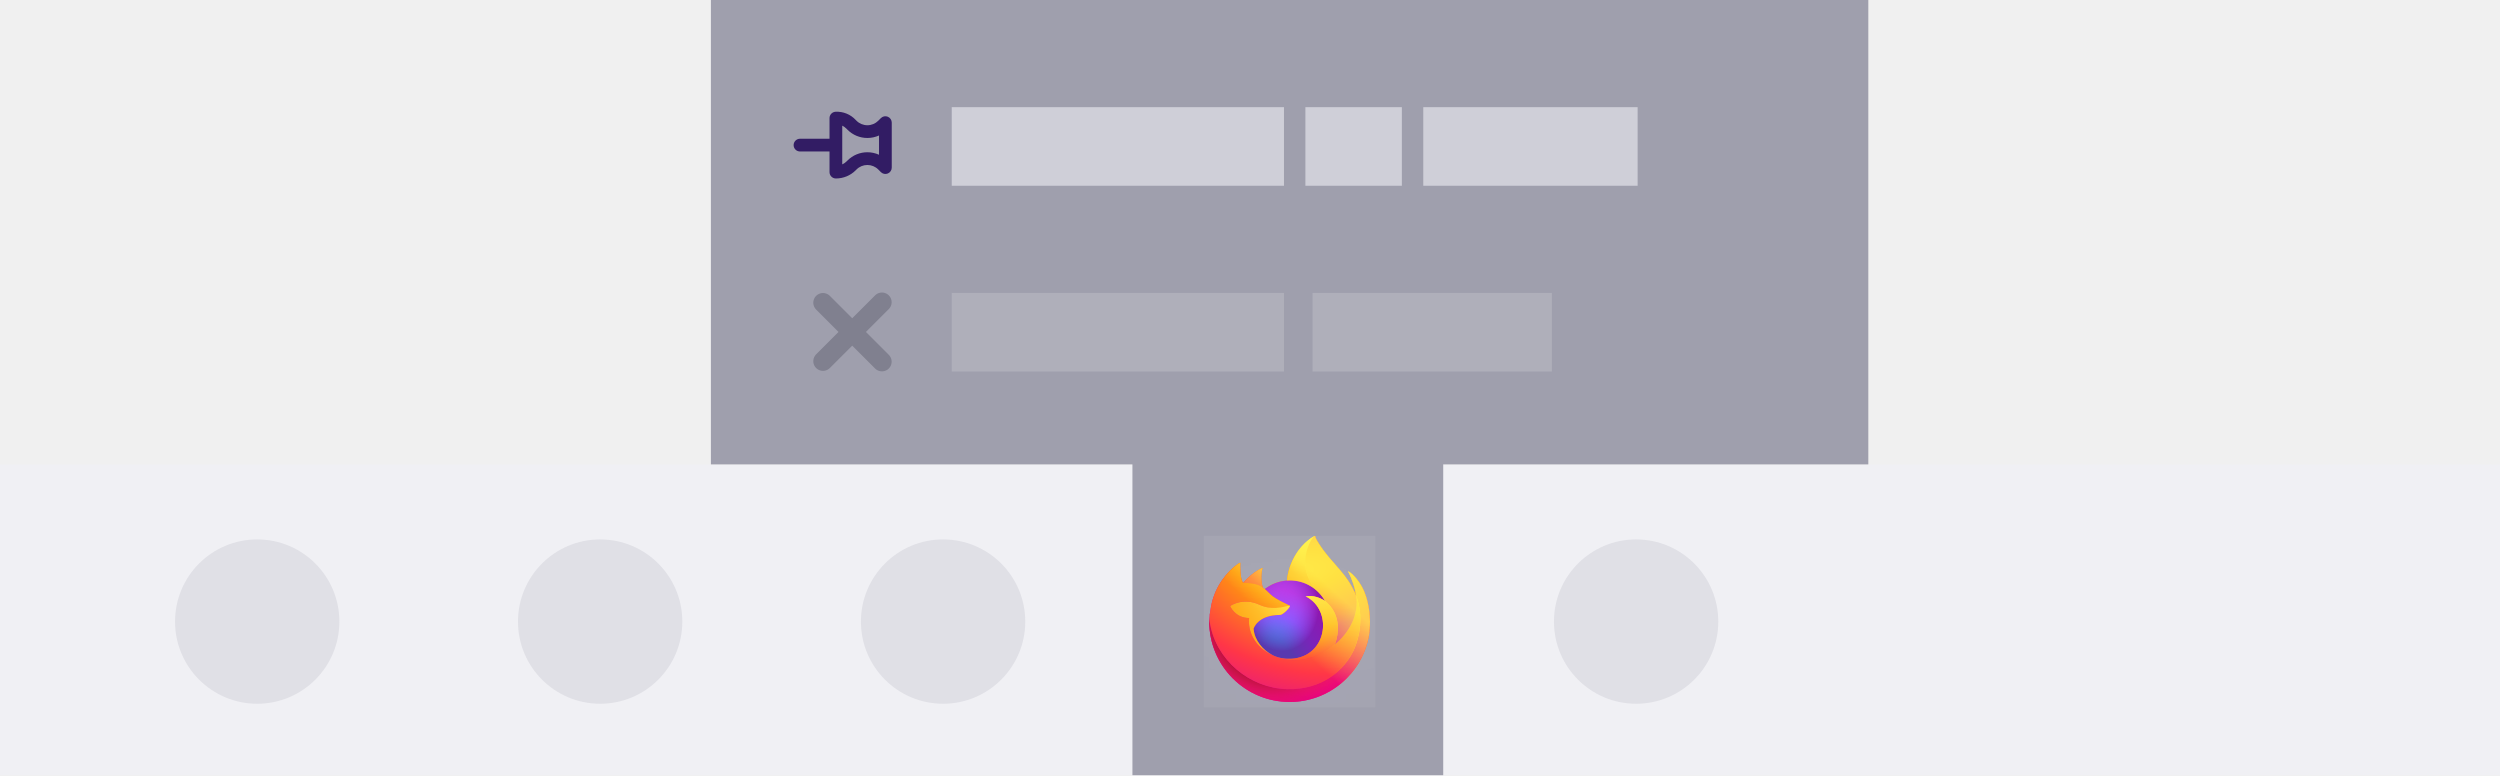
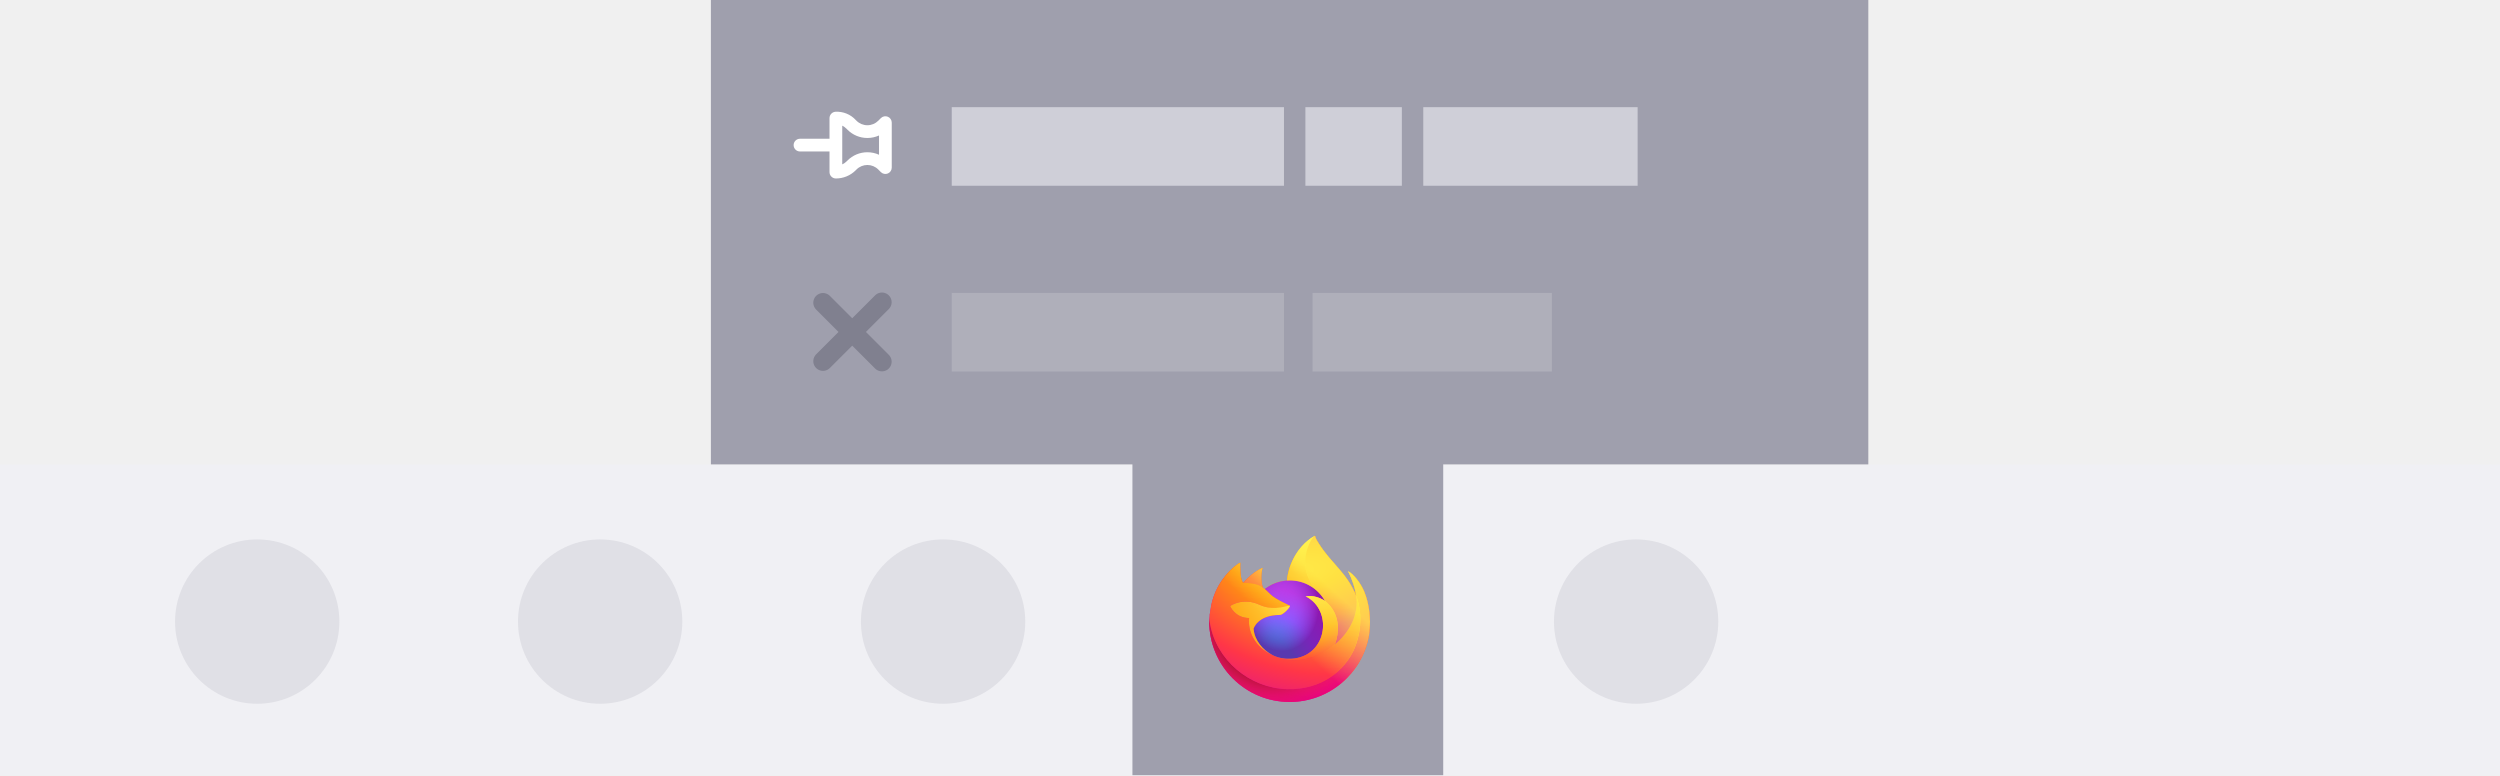
<svg xmlns="http://www.w3.org/2000/svg" width="516" height="160" viewBox="0 0 516 160" fill="none">
  <g clip-path="url(#clip0)">
    <rect y="95.853" width="516.129" height="64.147" fill="#F0F0F4" />
    <path fill-rule="evenodd" clip-rule="evenodd" d="M385.622 0H146.728V95.853H385.622V0ZM297.88 160V95.853H233.733V160H297.88Z" fill="#9F9FAD" />
-     <g clip-path="url(#clip1)" filter="url(#filter0_d)">
+     <g clip-path="url(#clip1)">
      <path d="M281.57 122.098C280.848 120.361 279.386 118.486 278.237 117.894C279.172 119.726 279.713 121.564 279.92 122.936C279.92 122.938 279.921 122.945 279.923 122.963C278.044 118.281 274.859 116.393 272.258 112.283C272.127 112.075 271.995 111.866 271.867 111.647C271.802 111.534 271.741 111.42 271.684 111.303C271.576 111.094 271.493 110.874 271.436 110.646C271.436 110.635 271.432 110.624 271.425 110.616C271.418 110.608 271.409 110.603 271.398 110.601C271.388 110.598 271.377 110.598 271.367 110.601C271.364 110.602 271.361 110.605 271.358 110.606C271.355 110.607 271.35 110.611 271.346 110.613C271.348 110.61 271.352 110.605 271.353 110.603C267.18 113.047 265.764 117.568 265.634 119.83C263.968 119.945 262.375 120.559 261.062 121.592C260.925 121.476 260.781 121.368 260.632 121.267C260.253 119.943 260.237 118.541 260.585 117.207C258.879 117.984 257.552 119.213 256.587 120.297H256.579C255.92 119.463 255.967 116.712 256.004 116.137C255.996 116.102 255.513 116.388 255.45 116.431C254.869 116.846 254.325 117.311 253.826 117.822C253.258 118.398 252.739 119.02 252.275 119.682C252.275 119.683 252.275 119.684 252.274 119.685C252.274 119.684 252.275 119.683 252.275 119.682C251.207 121.196 250.449 122.907 250.046 124.715C250.038 124.751 250.031 124.788 250.024 124.825C249.992 124.971 249.88 125.703 249.86 125.861C249.859 125.874 249.858 125.885 249.856 125.898C249.711 126.654 249.621 127.42 249.587 128.19C249.587 128.218 249.585 128.246 249.585 128.274C249.585 137.448 257.023 144.885 266.198 144.885C274.414 144.885 281.236 138.92 282.572 131.085C282.6 130.873 282.623 130.659 282.647 130.445C282.978 127.596 282.611 124.602 281.57 122.098ZM262.423 135.1C262.501 135.137 262.574 135.178 262.653 135.213C262.657 135.216 262.661 135.218 262.665 135.22C262.583 135.181 262.503 135.141 262.423 135.1ZM279.924 122.967L279.922 122.951C279.923 122.957 279.924 122.963 279.925 122.969L279.924 122.967Z" fill="url(#paint0_linear)" />
      <path d="M281.57 122.098C280.848 120.362 279.386 118.487 278.237 117.894C279.172 119.726 279.713 121.564 279.92 122.936C279.92 122.932 279.92 122.939 279.922 122.951C279.923 122.957 279.924 122.963 279.925 122.969C281.492 127.218 280.638 131.539 279.408 134.18C277.504 138.265 272.895 142.452 265.681 142.247C257.887 142.027 251.021 136.244 249.739 128.669C249.505 127.475 249.739 126.868 249.857 125.898C249.713 126.646 249.659 126.862 249.587 128.19C249.587 128.219 249.585 128.247 249.585 128.275C249.585 137.448 257.023 144.885 266.198 144.885C274.414 144.885 281.236 138.92 282.572 131.086C282.6 130.873 282.623 130.659 282.647 130.445C282.978 127.596 282.611 124.602 281.57 122.098Z" fill="url(#paint1_radial)" />
      <path d="M281.57 122.098C280.848 120.362 279.386 118.487 278.237 117.894C279.172 119.726 279.713 121.564 279.92 122.936C279.92 122.932 279.92 122.939 279.922 122.951C279.923 122.957 279.924 122.963 279.925 122.969C281.492 127.218 280.638 131.539 279.408 134.18C277.504 138.265 272.895 142.452 265.681 142.247C257.887 142.027 251.021 136.244 249.739 128.669C249.505 127.475 249.739 126.868 249.857 125.898C249.713 126.646 249.659 126.862 249.587 128.19C249.587 128.219 249.585 128.247 249.585 128.275C249.585 137.448 257.023 144.885 266.198 144.885C274.414 144.885 281.236 138.92 282.572 131.086C282.6 130.873 282.623 130.659 282.647 130.445C282.978 127.596 282.611 124.602 281.57 122.098Z" fill="url(#paint2_radial)" />
      <path d="M273.497 124.051C273.533 124.076 273.566 124.101 273.6 124.127C273.183 123.387 272.664 122.709 272.058 122.114C266.894 116.951 270.704 110.919 271.346 110.612C271.348 110.61 271.352 110.604 271.353 110.603C267.18 113.047 265.765 117.568 265.635 119.83C265.828 119.817 266.021 119.8 266.218 119.8C269.332 119.8 272.045 121.513 273.497 124.051Z" fill="url(#paint3_radial)" />
      <path d="M266.229 125.082C266.201 125.495 264.741 126.92 264.231 126.92C259.507 126.92 258.74 129.777 258.74 129.777C258.949 132.183 260.625 134.165 262.653 135.213C262.746 135.261 262.84 135.304 262.933 135.347C263.094 135.418 263.257 135.485 263.421 135.547C264.117 135.793 264.846 135.933 265.583 135.964C273.863 136.352 275.467 126.065 269.492 123.078C271.022 122.812 272.61 123.427 273.497 124.051C272.045 121.513 269.332 119.801 266.218 119.801C266.021 119.801 265.828 119.817 265.635 119.83C263.968 119.945 262.375 120.559 261.063 121.592C261.316 121.806 261.602 122.093 262.204 122.686C263.331 123.797 266.222 124.947 266.229 125.082Z" fill="url(#paint4_radial)" />
      <path d="M266.229 125.082C266.201 125.495 264.741 126.92 264.231 126.92C259.507 126.92 258.74 129.777 258.74 129.777C258.949 132.183 260.625 134.165 262.653 135.213C262.746 135.261 262.84 135.304 262.933 135.347C263.094 135.418 263.257 135.485 263.421 135.547C264.117 135.793 264.846 135.933 265.583 135.964C273.863 136.352 275.467 126.065 269.492 123.078C271.022 122.812 272.61 123.427 273.497 124.051C272.045 121.513 269.332 119.801 266.218 119.801C266.021 119.801 265.828 119.817 265.635 119.83C263.968 119.945 262.375 120.559 261.063 121.592C261.316 121.806 261.602 122.093 262.204 122.686C263.331 123.797 266.222 124.947 266.229 125.082Z" fill="url(#paint5_radial)" />
      <path d="M260.288 121.039C260.404 121.114 260.518 121.19 260.632 121.268C260.253 119.943 260.237 118.541 260.586 117.208C258.879 117.985 257.552 119.213 256.587 120.298C256.667 120.295 259.076 120.252 260.288 121.039Z" fill="url(#paint6_radial)" />
      <path d="M249.739 128.669C251.021 136.243 257.887 142.027 265.681 142.247C272.895 142.452 277.504 138.264 279.408 134.179C280.638 131.539 281.492 127.219 279.925 122.969L279.924 122.967L279.922 122.951C279.92 122.939 279.919 122.932 279.92 122.936C279.92 122.938 279.921 122.945 279.923 122.963C280.512 126.811 278.555 130.538 275.495 133.058L275.486 133.08C269.524 137.934 263.82 136.009 262.665 135.221C262.583 135.182 262.503 135.141 262.423 135.1C258.947 133.439 257.511 130.273 257.819 127.557C254.884 127.557 253.883 125.082 253.883 125.082C253.883 125.082 256.518 123.203 259.991 124.837C263.208 126.35 266.228 125.082 266.228 125.082C266.222 124.947 263.331 123.797 262.204 122.686C261.602 122.093 261.316 121.807 261.062 121.592C260.925 121.476 260.781 121.368 260.632 121.267C260.518 121.19 260.403 121.114 260.288 121.039C259.076 120.252 256.666 120.295 256.587 120.297H256.579C255.92 119.463 255.967 116.711 256.004 116.137C255.996 116.101 255.513 116.388 255.45 116.431C254.869 116.846 254.325 117.311 253.826 117.822C253.258 118.398 252.739 119.02 252.275 119.683C252.275 119.683 252.275 119.684 252.274 119.685C252.274 119.684 252.275 119.683 252.275 119.683C251.207 121.196 250.449 122.907 250.046 124.715C250.038 124.751 249.448 127.331 249.739 128.669Z" fill="url(#paint7_radial)" />
      <path d="M272.058 122.114C272.664 122.709 273.183 123.387 273.6 124.127C273.692 124.195 273.777 124.264 273.85 124.331C277.616 127.801 275.642 132.709 275.495 133.058C278.555 130.538 280.512 126.811 279.923 122.963C278.044 118.281 274.859 116.393 272.258 112.283C272.127 112.075 271.995 111.866 271.867 111.647C271.802 111.534 271.741 111.42 271.684 111.303C271.576 111.094 271.493 110.874 271.436 110.646C271.436 110.635 271.432 110.624 271.425 110.616C271.418 110.608 271.409 110.603 271.398 110.601C271.388 110.598 271.377 110.598 271.367 110.601C271.364 110.602 271.361 110.605 271.358 110.606C271.355 110.607 271.35 110.611 271.346 110.613C270.704 110.919 266.894 116.951 272.058 122.114Z" fill="url(#paint8_radial)" />
      <path d="M273.85 124.331C273.777 124.264 273.692 124.195 273.6 124.127C273.566 124.101 273.533 124.076 273.497 124.051C272.61 123.428 271.022 122.812 269.492 123.078C275.467 126.065 273.863 136.352 265.583 135.964C264.846 135.934 264.117 135.793 263.421 135.547C263.257 135.485 263.094 135.418 262.933 135.347C262.84 135.305 262.746 135.261 262.653 135.213C262.657 135.216 262.661 135.218 262.665 135.22C263.82 136.008 269.525 137.934 275.486 133.08L275.495 133.058C275.643 132.709 277.616 127.801 273.85 124.331Z" fill="url(#paint9_radial)" />
      <path d="M258.74 129.777C258.74 129.777 259.507 126.92 264.231 126.92C264.742 126.92 266.202 125.495 266.229 125.082C266.256 124.668 263.208 126.35 259.991 124.837C256.519 123.203 253.884 125.082 253.884 125.082C253.884 125.082 254.884 127.557 257.819 127.557C257.511 130.273 258.947 133.439 262.423 135.1C262.5 135.137 262.573 135.178 262.653 135.213C260.625 134.165 258.949 132.183 258.74 129.777Z" fill="url(#paint10_radial)" />
      <path d="M281.57 122.098C280.848 120.361 279.386 118.486 278.237 117.894C279.172 119.726 279.713 121.564 279.92 122.936C279.92 122.938 279.921 122.945 279.923 122.963C278.044 118.281 274.859 116.393 272.258 112.283C272.127 112.075 271.995 111.866 271.867 111.647C271.802 111.534 271.741 111.42 271.684 111.303C271.576 111.094 271.493 110.874 271.436 110.646C271.436 110.635 271.432 110.624 271.425 110.616C271.418 110.608 271.409 110.603 271.398 110.601C271.388 110.598 271.377 110.598 271.367 110.601C271.364 110.602 271.361 110.605 271.358 110.606C271.355 110.607 271.35 110.611 271.346 110.613C271.348 110.61 271.352 110.605 271.353 110.603C267.18 113.047 265.764 117.568 265.634 119.83C265.828 119.817 266.021 119.801 266.218 119.801C269.332 119.801 272.044 121.513 273.497 124.051C272.61 123.428 271.021 122.812 269.491 123.078C275.466 126.065 273.862 136.352 265.583 135.964C264.845 135.934 264.117 135.793 263.421 135.547C263.256 135.485 263.094 135.418 262.933 135.347C262.839 135.305 262.746 135.261 262.653 135.214C262.656 135.216 262.661 135.218 262.664 135.22C262.583 135.181 262.502 135.141 262.422 135.1C262.5 135.137 262.573 135.178 262.653 135.213C260.624 134.165 258.949 132.183 258.74 129.777C258.74 129.777 259.506 126.92 264.23 126.92C264.741 126.92 266.201 125.495 266.228 125.082C266.222 124.947 263.331 123.797 262.203 122.686C261.601 122.093 261.315 121.807 261.062 121.592C260.924 121.476 260.781 121.367 260.632 121.267C260.253 119.942 260.237 118.54 260.585 117.207C258.878 117.984 257.551 119.213 256.586 120.297H256.578C255.92 119.463 255.966 116.711 256.004 116.137C255.996 116.101 255.513 116.388 255.449 116.431C254.868 116.846 254.325 117.311 253.826 117.822C253.258 118.398 252.739 119.02 252.275 119.682C252.275 119.683 252.275 119.684 252.274 119.685C252.274 119.684 252.275 119.683 252.275 119.682C251.207 121.196 250.449 122.907 250.046 124.715C250.038 124.751 250.031 124.788 250.024 124.825C249.992 124.971 249.852 125.713 249.832 125.872C249.831 125.885 249.834 125.86 249.832 125.872C249.704 126.639 249.622 127.413 249.587 128.19C249.587 128.218 249.585 128.246 249.585 128.275C249.585 137.448 257.023 144.885 266.198 144.885C274.414 144.885 281.236 138.92 282.572 131.085C282.6 130.873 282.623 130.659 282.647 130.445C282.978 127.596 282.611 124.602 281.57 122.098ZM279.922 122.951C279.923 122.957 279.924 122.963 279.925 122.969L279.924 122.967L279.922 122.951Z" fill="url(#paint11_linear)" />
    </g>
    <circle cx="194.654" cy="128.295" r="16.959" fill="#E0E0E6" />
    <circle cx="123.871" cy="128.295" r="16.959" fill="#E0E0E6" />
    <circle cx="53.088" cy="128.295" r="16.959" fill="#E0E0E6" />
    <circle cx="337.696" cy="128.295" r="16.959" fill="#E0E0E6" />
    <line x1="169.864" y1="74.548" x2="182.035" y2="62.376" stroke="#80808F" stroke-width="4" stroke-linecap="round" stroke-linejoin="round" />
    <line x1="182.034" y1="74.649" x2="169.863" y2="62.478" stroke="#80808F" stroke-width="4" stroke-linecap="round" stroke-linejoin="round" />
    <rect x="196.439" y="60.461" width="68.571" height="16.221" fill="#AFAFBA" />
    <rect x="270.909" y="60.461" width="49.401" height="16.221" fill="#AFAFBA" />
-     <path d="M165.094 31.265L171.212 31.265L171.212 35.525C171.212 35.873 171.351 36.207 171.597 36.453C171.843 36.7 172.177 36.838 172.526 36.838C173.287 36.84 174.042 36.691 174.746 36.4C175.45 36.108 176.088 35.68 176.626 35.14L176.785 34.98C177.38 34.386 178.187 34.052 179.028 34.052C179.869 34.052 180.675 34.386 181.27 34.98L181.814 35.525C181.998 35.708 182.232 35.833 182.487 35.884C182.742 35.934 183.006 35.908 183.246 35.809C183.486 35.71 183.691 35.541 183.835 35.325C183.98 35.109 184.057 34.855 184.057 34.596L184.057 25.307C184.057 25.047 183.98 24.793 183.835 24.577C183.691 24.361 183.486 24.193 183.246 24.093C183.006 23.994 182.742 23.968 182.487 24.018C182.232 24.069 181.998 24.194 181.814 24.378L181.27 24.922C180.675 25.517 179.869 25.85 179.028 25.85C178.187 25.85 177.38 25.517 176.785 24.922L176.628 24.765C176.099 24.192 175.45 23.742 174.727 23.448C174.004 23.155 173.225 23.024 172.446 23.066C172.112 23.087 171.798 23.234 171.569 23.477C171.34 23.721 171.212 24.043 171.212 24.378L171.212 28.638L165.094 28.638C164.75 28.644 164.422 28.785 164.18 29.03C163.939 29.276 163.804 29.607 163.804 29.951C163.804 30.296 163.939 30.626 164.18 30.872C164.422 31.118 164.75 31.259 165.094 31.265ZM173.84 25.932C174.186 26.109 174.501 26.343 174.771 26.623L174.928 26.78C175.465 27.32 176.104 27.748 176.807 28.04C177.511 28.331 178.265 28.481 179.027 28.479C179.856 28.48 180.675 28.304 181.43 27.962L181.429 31.942C180.675 31.599 179.857 31.422 179.029 31.424C178.267 31.421 177.512 31.57 176.808 31.862C176.104 32.154 175.465 32.582 174.928 33.122L174.768 33.282C174.5 33.552 174.185 33.771 173.839 33.929L173.84 25.932Z" fill="#321C64" />
+     <path d="M165.094 31.265L171.212 31.265L171.212 35.525C171.212 35.873 171.351 36.207 171.597 36.453C171.843 36.7 172.177 36.838 172.526 36.838C173.287 36.84 174.042 36.691 174.746 36.4C175.45 36.108 176.088 35.68 176.626 35.14L176.785 34.98C177.38 34.386 178.187 34.052 179.028 34.052C179.869 34.052 180.675 34.386 181.27 34.98L181.814 35.525C181.998 35.708 182.232 35.833 182.487 35.884C182.742 35.934 183.006 35.908 183.246 35.809C183.486 35.71 183.691 35.541 183.835 35.325C183.98 35.109 184.057 34.855 184.057 34.596L184.057 25.307C184.057 25.047 183.98 24.793 183.835 24.577C183.691 24.361 183.486 24.193 183.246 24.093C183.006 23.994 182.742 23.968 182.487 24.018C182.232 24.069 181.998 24.194 181.814 24.378L181.27 24.922C180.675 25.517 179.869 25.85 179.028 25.85C178.187 25.85 177.38 25.517 176.785 24.922L176.628 24.765C176.099 24.192 175.45 23.742 174.727 23.448C174.004 23.155 173.225 23.024 172.446 23.066C172.112 23.087 171.798 23.234 171.569 23.477C171.34 23.721 171.212 24.043 171.212 24.378L171.212 28.638L165.094 28.638C164.75 28.644 164.422 28.785 164.18 29.03C163.939 29.276 163.804 29.607 163.804 29.951C163.804 30.296 163.939 30.626 164.18 30.872C164.422 31.118 164.75 31.259 165.094 31.265ZM173.84 25.932C174.186 26.109 174.501 26.343 174.771 26.623L174.928 26.78C175.465 27.32 176.104 27.748 176.807 28.04C177.511 28.331 178.265 28.481 179.027 28.479C179.856 28.48 180.675 28.304 181.43 27.962L181.429 31.942C180.675 31.599 179.857 31.422 179.029 31.424C178.267 31.421 177.512 31.57 176.808 31.862C176.104 32.154 175.465 32.582 174.928 33.122L174.768 33.282C174.5 33.552 174.185 33.771 173.839 33.929L173.84 25.932Z" fill="#FFF" />
    <rect x="196.439" y="22.12" width="68.571" height="16.221" fill="#CFCFD8" />
    <rect x="269.434" y="22.12" width="19.908" height="16.221" fill="#CFCFD8" />
    <rect x="293.766" y="22.12" width="44.24" height="16.221" fill="#CFCFD8" />
  </g>
  <defs>
-     <filter id="filter0_d" x="168.479" y="30.599" width="195.392" height="195.392" filterUnits="userSpaceOnUse" color-interpolation-filters="sRGB">
-       <feFlood flood-opacity="0" result="BackgroundImageFix" />
-       <feColorMatrix in="SourceAlpha" type="matrix" values="0 0 0 0 0 0 0 0 0 0 0 0 0 0 0 0 0 0 127 0" />
-       <feOffset />
-       <feGaussianBlur stdDeviation="40" />
-       <feColorMatrix type="matrix" values="0 0 0 0 1 0 0 0 0 1 0 0 0 0 1 0 0 0 1 0" />
-       <feBlend mode="normal" in2="BackgroundImageFix" result="effect1_dropShadow" />
-       <feBlend mode="normal" in="SourceGraphic" in2="effect1_dropShadow" result="shape" />
-     </filter>
    <linearGradient id="paint0_linear" x1="278.535" y1="115.913" x2="251.86" y2="141.645" gradientUnits="userSpaceOnUse">
      <stop offset="0.05" stop-color="#FFF44F" />
      <stop offset="0.37" stop-color="#FF980E" />
      <stop offset="0.53" stop-color="#FF3647" />
      <stop offset="0.7" stop-color="#E31587" />
    </linearGradient>
    <radialGradient id="paint1_radial" cx="0" cy="0" r="1" gradientUnits="userSpaceOnUse" gradientTransform="translate(272.576 114.421) scale(33.9762 34.5484)">
      <stop offset="0.13" stop-color="#FFBD4F" />
      <stop offset="0.28" stop-color="#FF980E" />
      <stop offset="0.47" stop-color="#FF3750" />
      <stop offset="0.78" stop-color="#EB0878" />
      <stop offset="0.86" stop-color="#E50080" />
    </radialGradient>
    <radialGradient id="paint2_radial" cx="0" cy="0" r="1" gradientUnits="userSpaceOnUse" gradientTransform="translate(262.724 128.69) scale(34.8256 34.5484)">
      <stop offset="0.3" stop-color="#960E18" />
      <stop offset="0.35" stop-color="#B11927" stop-opacity="0.74" />
      <stop offset="0.43" stop-color="#DB293D" stop-opacity="0.34" />
      <stop offset="0.5" stop-color="#F5334B" stop-opacity="0.09" />
      <stop offset="0.53" stop-color="#FF3750" stop-opacity="0" />
    </radialGradient>
    <radialGradient id="paint3_radial" cx="0" cy="0" r="1" gradientUnits="userSpaceOnUse" gradientTransform="translate(269.458 108.98) scale(11.1519 18.9331)">
      <stop offset="0.13" stop-color="#FFF44F" />
      <stop offset="0.53" stop-color="#FF980E" />
    </radialGradient>
    <radialGradient id="paint4_radial" cx="0" cy="0" r="1" gradientUnits="userSpaceOnUse" gradientTransform="translate(262.099 137.609) scale(14.7569 16.1737)">
      <stop offset="0.35" stop-color="#3A8EE6" />
      <stop offset="0.67" stop-color="#9059FF" />
      <stop offset="1" stop-color="#C139E6" />
    </radialGradient>
    <radialGradient id="paint5_radial" cx="0" cy="0" r="1" gradientUnits="userSpaceOnUse" gradientTransform="translate(264.62 125.138) scale(7.83591 9.54248)">
      <stop offset="0.21" stop-color="#9059FF" stop-opacity="0" />
      <stop offset="0.97" stop-color="#6E008B" stop-opacity="0.6" />
    </radialGradient>
    <radialGradient id="paint6_radial" cx="0" cy="0" r="1" gradientUnits="userSpaceOnUse" gradientTransform="translate(265.082 113.148) scale(11.7318 11.7735)">
      <stop offset="0.1" stop-color="#FFE226" />
      <stop offset="0.79" stop-color="#FF7139" />
    </radialGradient>
    <radialGradient id="paint7_radial" cx="0" cy="0" r="1" gradientUnits="userSpaceOnUse" gradientTransform="translate(275.796 105.424) scale(56.01 47.0173)">
      <stop offset="0.11" stop-color="#FFF44F" />
      <stop offset="0.46" stop-color="#FF980E" />
      <stop offset="0.72" stop-color="#FF3647" />
      <stop offset="0.9" stop-color="#E31587" />
    </radialGradient>
    <radialGradient id="paint8_radial" cx="0" cy="0" r="1" gradientUnits="userSpaceOnUse" gradientTransform="translate(254.995 120.951) rotate(77.3945) scale(17.77 76.8708)">
      <stop stop-color="#FFF44F" />
      <stop offset="0.3" stop-color="#FF980E" />
      <stop offset="0.57" stop-color="#FF3647" />
      <stop offset="0.74" stop-color="#E31587" />
    </radialGradient>
    <radialGradient id="paint9_radial" cx="0" cy="0" r="1" gradientUnits="userSpaceOnUse" gradientTransform="translate(265.203 117.383) scale(32.158 31.5929)">
      <stop offset="0.14" stop-color="#FFF44F" />
      <stop offset="0.48" stop-color="#FF980E" />
      <stop offset="0.66" stop-color="#FF3647" />
      <stop offset="0.9" stop-color="#E31587" />
    </radialGradient>
    <radialGradient id="paint10_radial" cx="0" cy="0" r="1" gradientUnits="userSpaceOnUse" gradientTransform="translate(273.549 119.23) scale(38.6529 34.5795)">
      <stop offset="0.09" stop-color="#FFF44F" />
      <stop offset="0.63" stop-color="#FF980E" />
    </radialGradient>
    <linearGradient id="paint11_linear" x1="276.129" y1="115.399" x2="254.799" y2="138.705" gradientUnits="userSpaceOnUse">
      <stop offset="0.17" stop-color="#FFF44F" stop-opacity="0.8" />
      <stop offset="0.6" stop-color="#FFF44F" stop-opacity="0" />
    </linearGradient>
    <clipPath id="clip0">
      <rect width="516" height="160" fill="white" />
    </clipPath>
    <clipPath id="clip1">
      <rect width="35.392" height="35.392" fill="white" transform="translate(248.479 110.599)" />
    </clipPath>
  </defs>
</svg>
